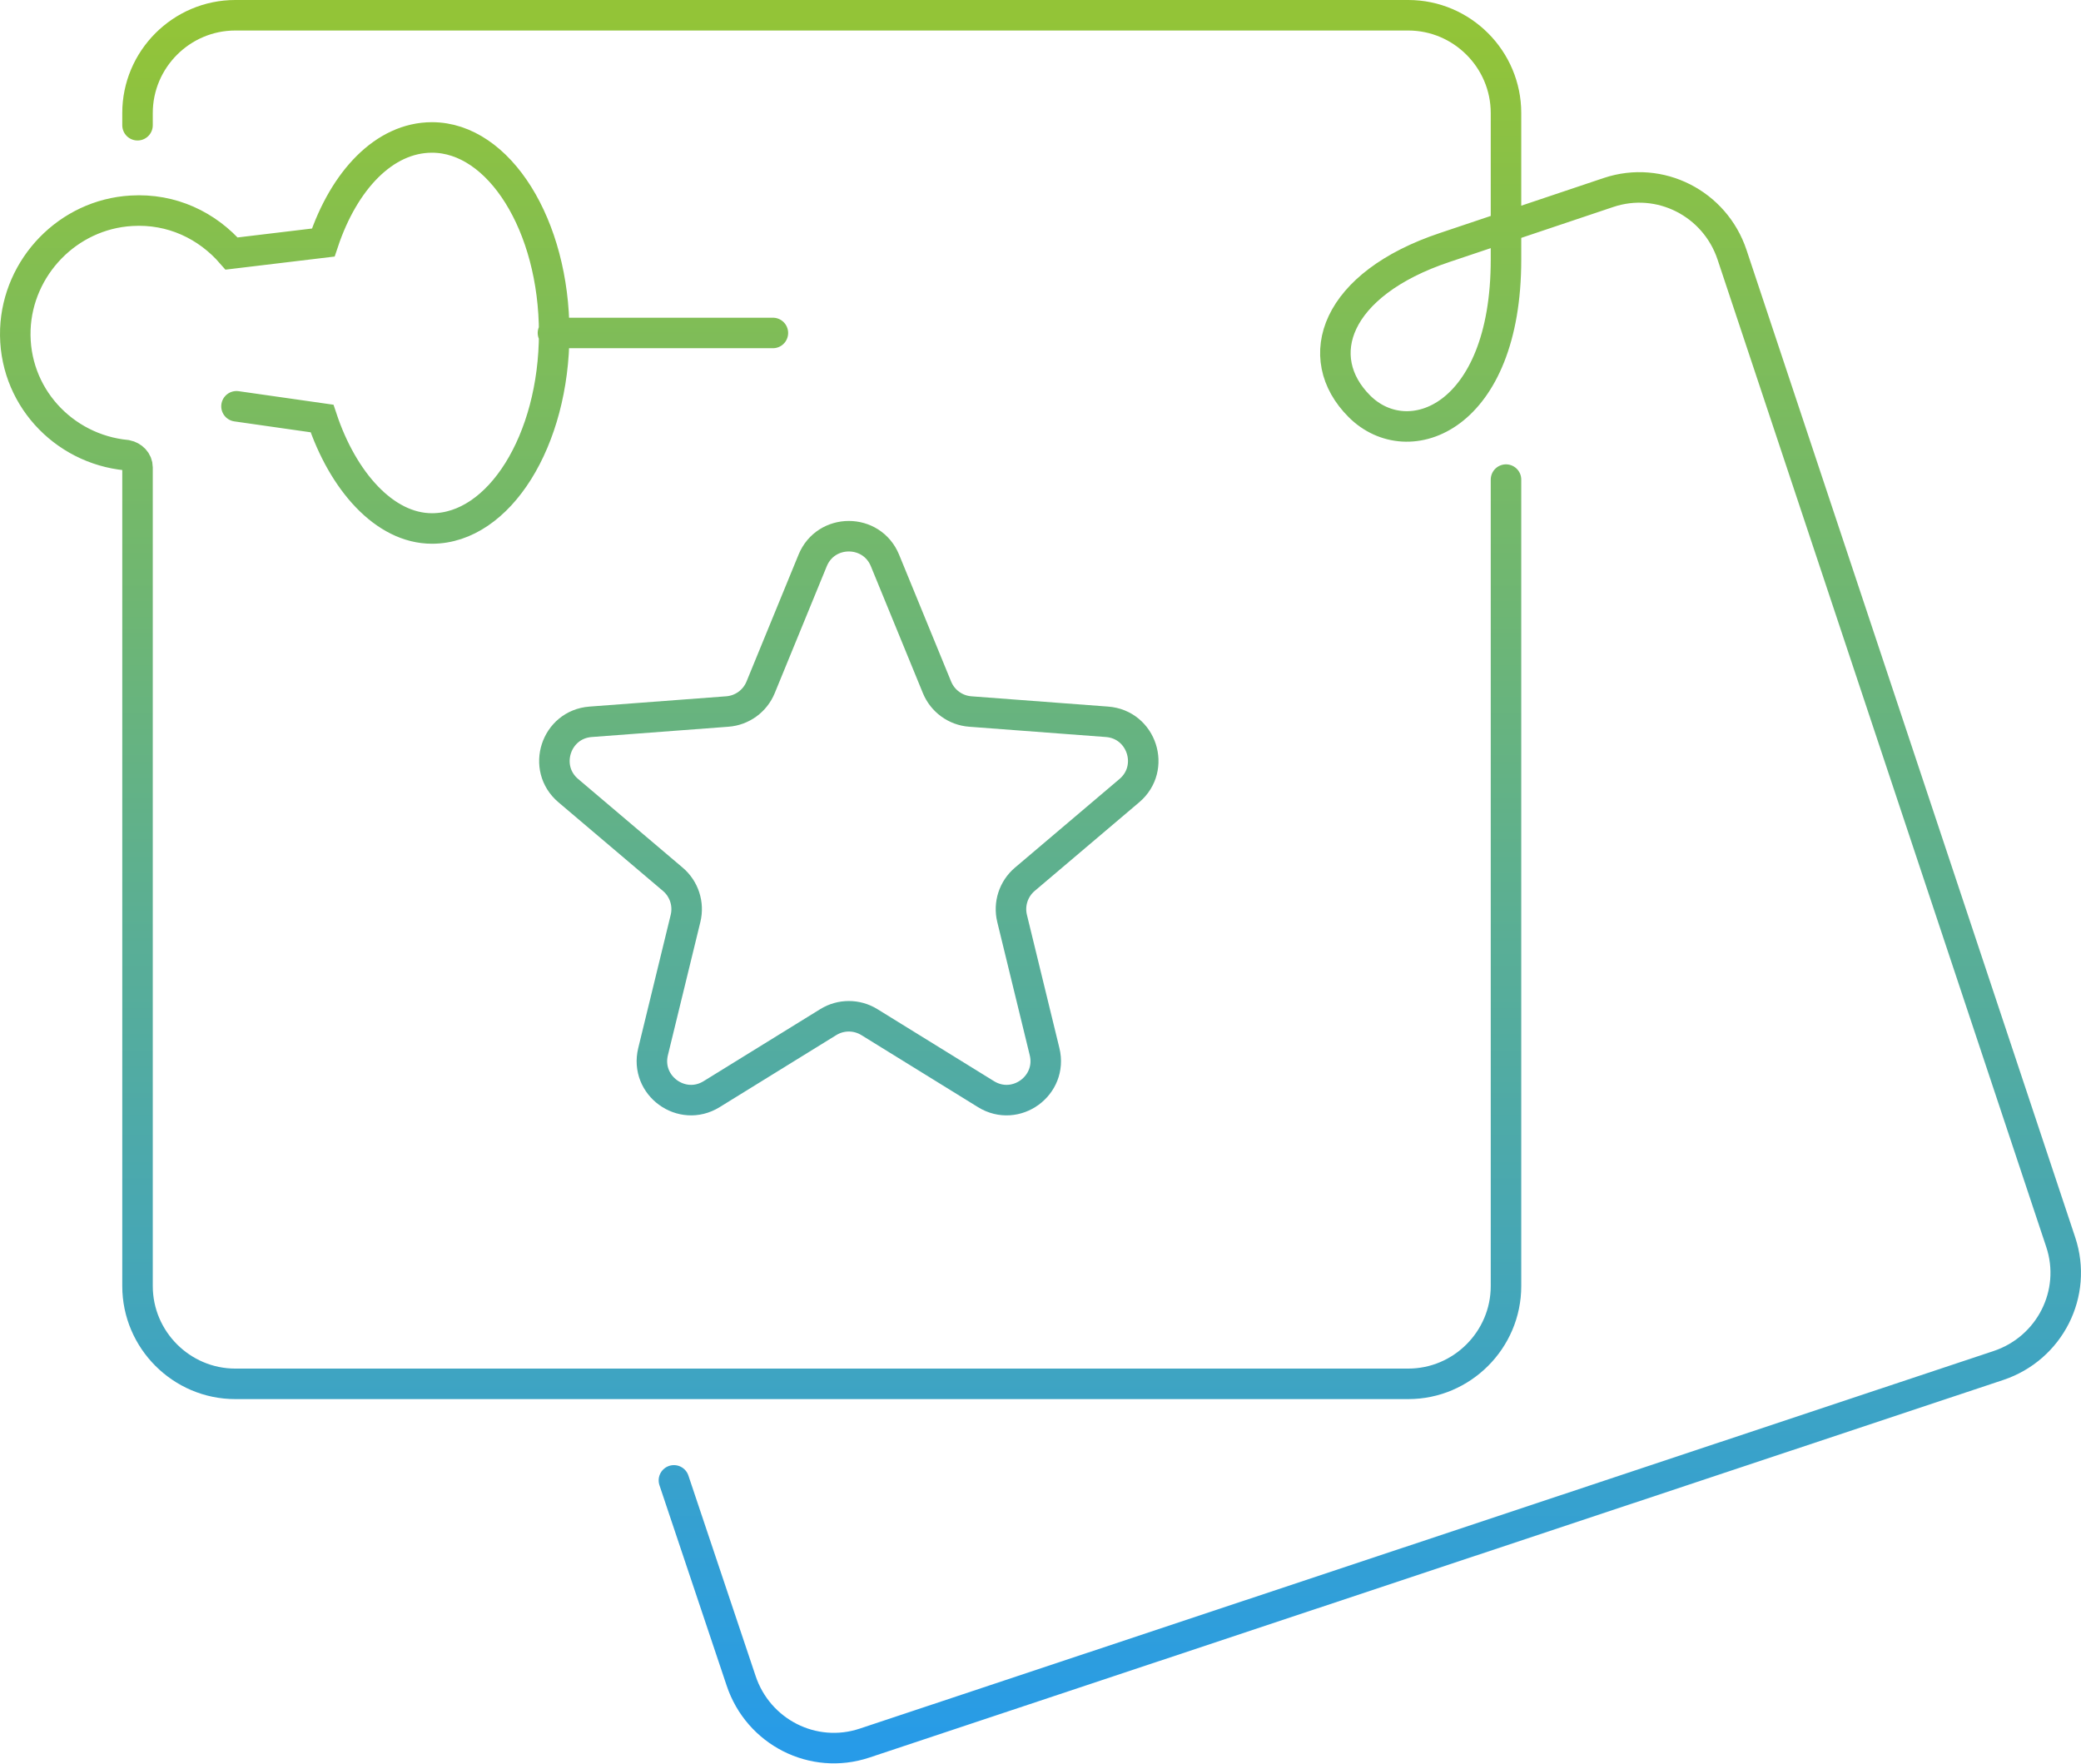
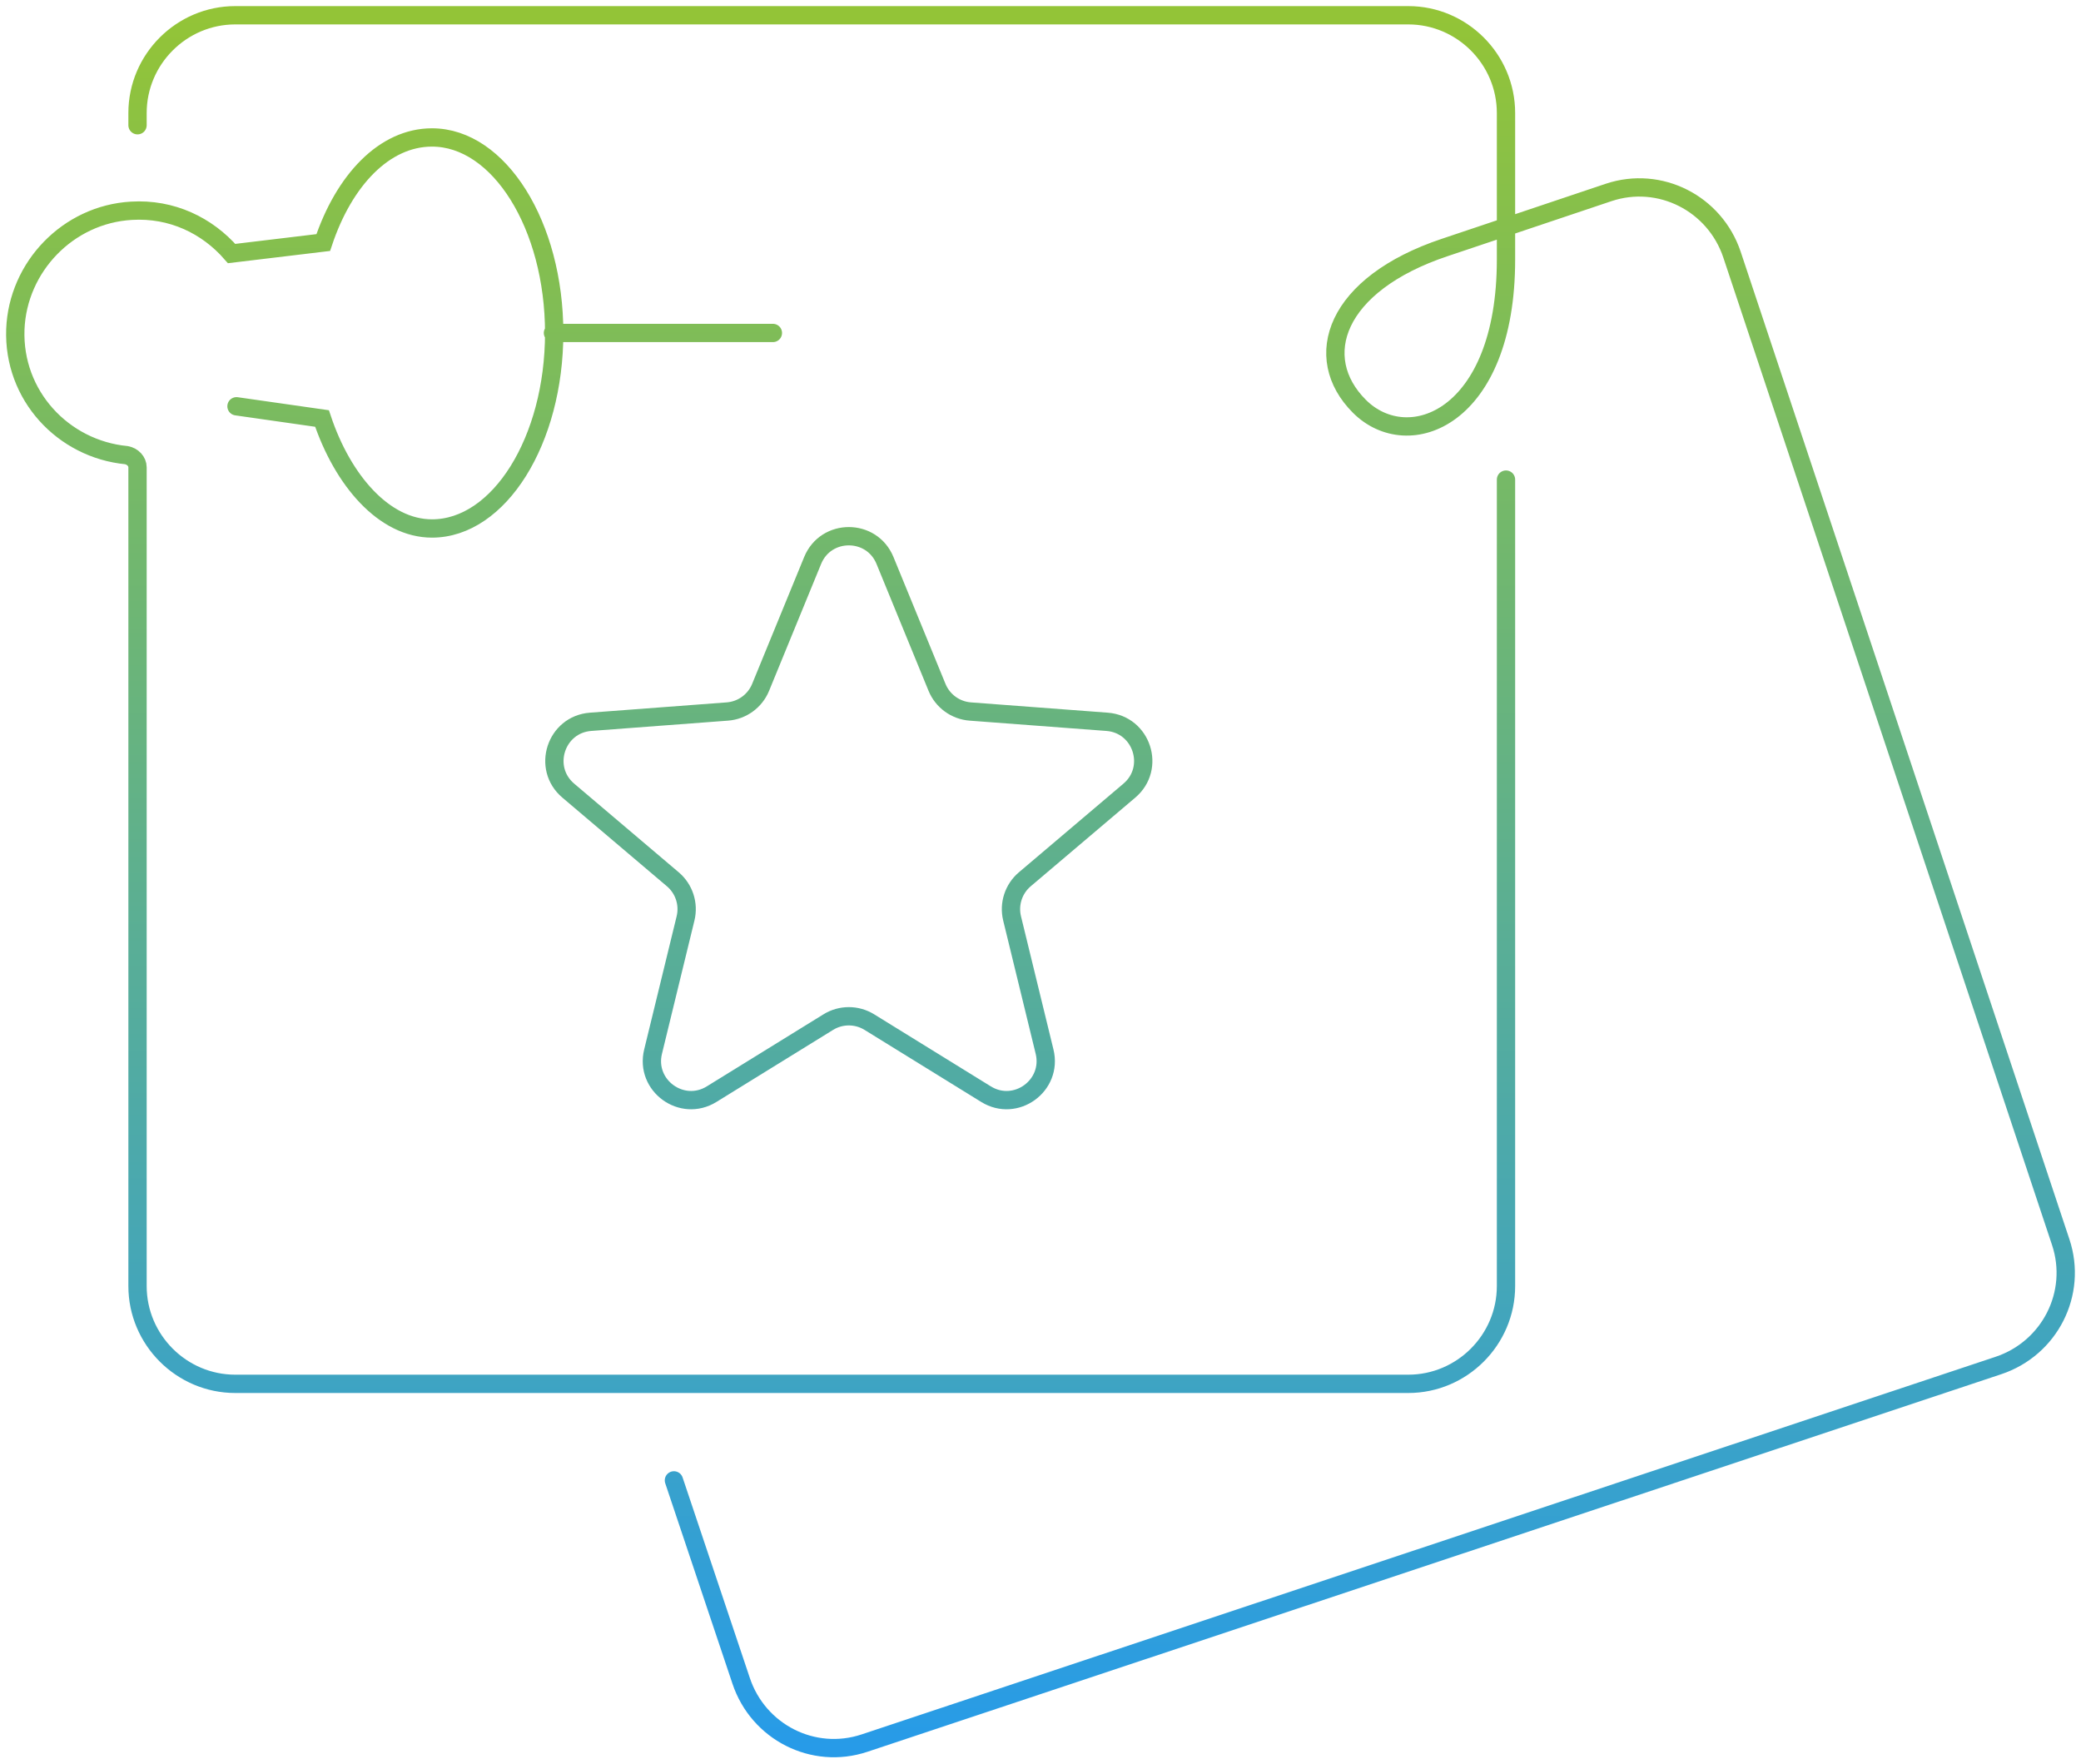
<svg xmlns="http://www.w3.org/2000/svg" preserveAspectRatio="xMidYMid meet" overflow="visible" style="display: block;" viewBox="0 0 170.489 144.455" fill="none">
-   <path id="apply-style-here" d="M11.267 10.259V9.258C11.267 4.854 14.871 1.25 19.275 1.25H115.373C119.778 1.25 123.381 4.854 123.381 9.258V21.27C123.381 34.284 115.373 37.287 111.369 33.283C107.365 29.279 109.367 23.272 118.376 20.269L131.79 15.765C135.994 14.363 140.499 16.666 141.9 20.87L168.827 101.752C170.229 105.956 167.926 110.461 163.722 111.862L70.828 142.794C66.624 144.195 62.119 141.893 60.718 137.689L55.212 121.272M45.302 27.276H63.32M123.381 39.289V105.356C123.381 109.76 119.778 113.364 115.373 113.364H19.275C14.871 113.364 11.267 109.76 11.267 105.356V38.288C11.267 37.787 10.867 37.387 10.366 37.287C5.161 36.786 1.057 32.382 1.257 26.976C1.457 21.871 5.561 17.567 10.767 17.266C14.07 17.066 16.973 18.468 18.975 20.77L26.483 19.869C28.184 14.764 31.488 11.26 35.392 11.26C40.897 11.26 45.402 18.468 45.402 27.276C45.402 36.085 40.897 43.293 35.392 43.293C31.488 43.293 28.084 39.389 26.383 34.284L19.375 33.283M59.59 58.287L48.387 59.13C45.531 59.344 44.371 62.914 46.556 64.767L55.124 72.033C56.049 72.818 56.451 74.057 56.164 75.235L53.504 86.15C52.825 88.933 55.862 91.139 58.299 89.634L67.858 83.731C68.889 83.094 70.192 83.094 71.224 83.731L80.782 89.634C83.22 91.139 86.256 88.933 85.578 86.15L82.917 75.235C82.63 74.057 83.033 72.818 83.957 72.033L92.526 64.767C94.71 62.914 93.55 59.344 90.694 59.13L79.491 58.287C78.282 58.196 77.228 57.43 76.767 56.309L72.504 45.914C71.417 43.264 67.664 43.264 66.577 45.914L62.314 56.309C61.854 57.43 60.8 58.196 59.59 58.287Z" stroke="url(#paint0_linear_0_4)" stroke-width="2.5" stroke-linecap="round" />
+   <path id="apply-style-here" d="M11.267 10.259V9.258C11.267 4.854 14.871 1.25 19.275 1.25H115.373C119.778 1.25 123.381 4.854 123.381 9.258V21.27C123.381 34.284 115.373 37.287 111.369 33.283C107.365 29.279 109.367 23.272 118.376 20.269L131.79 15.765C135.994 14.363 140.499 16.666 141.9 20.87L168.827 101.752C170.229 105.956 167.926 110.461 163.722 111.862L70.828 142.794C66.624 144.195 62.119 141.893 60.718 137.689L55.212 121.272M45.302 27.276H63.32M123.381 39.289V105.356C123.381 109.76 119.778 113.364 115.373 113.364H19.275C14.871 113.364 11.267 109.76 11.267 105.356V38.288C11.267 37.787 10.867 37.387 10.366 37.287C5.161 36.786 1.057 32.382 1.257 26.976C1.457 21.871 5.561 17.567 10.767 17.266C14.07 17.066 16.973 18.468 18.975 20.77L26.483 19.869C28.184 14.764 31.488 11.26 35.392 11.26C40.897 11.26 45.402 18.468 45.402 27.276C45.402 36.085 40.897 43.293 35.392 43.293C31.488 43.293 28.084 39.389 26.383 34.284L19.375 33.283M59.59 58.287L48.387 59.13C45.531 59.344 44.371 62.914 46.556 64.767L55.124 72.033C56.049 72.818 56.451 74.057 56.164 75.235L53.504 86.15C52.825 88.933 55.862 91.139 58.299 89.634L67.858 83.731C68.889 83.094 70.192 83.094 71.224 83.731L80.782 89.634C83.22 91.139 86.256 88.933 85.578 86.15L82.917 75.235C82.63 74.057 83.033 72.818 83.957 72.033L92.526 64.767C94.71 62.914 93.55 59.344 90.694 59.13L79.491 58.287C78.282 58.196 77.228 57.43 76.767 56.309L72.504 45.914C71.417 43.264 67.664 43.264 66.577 45.914L62.314 56.309C61.854 57.43 60.8 58.196 59.59 58.287Z" stroke="url(#paint0_linear_0_4)" stroke-width="1.5" stroke-linecap="round" />
  <defs>
    <linearGradient id="paint0_linear_0_4" x1="85.244" y1="1.25" x2="85.244" y2="143.205" gradientUnits="userSpaceOnUse">
      <stop stop-color="#93C437" />
      <stop offset="1" stop-color="#279BE8" />
    </linearGradient>
  </defs>
</svg>
